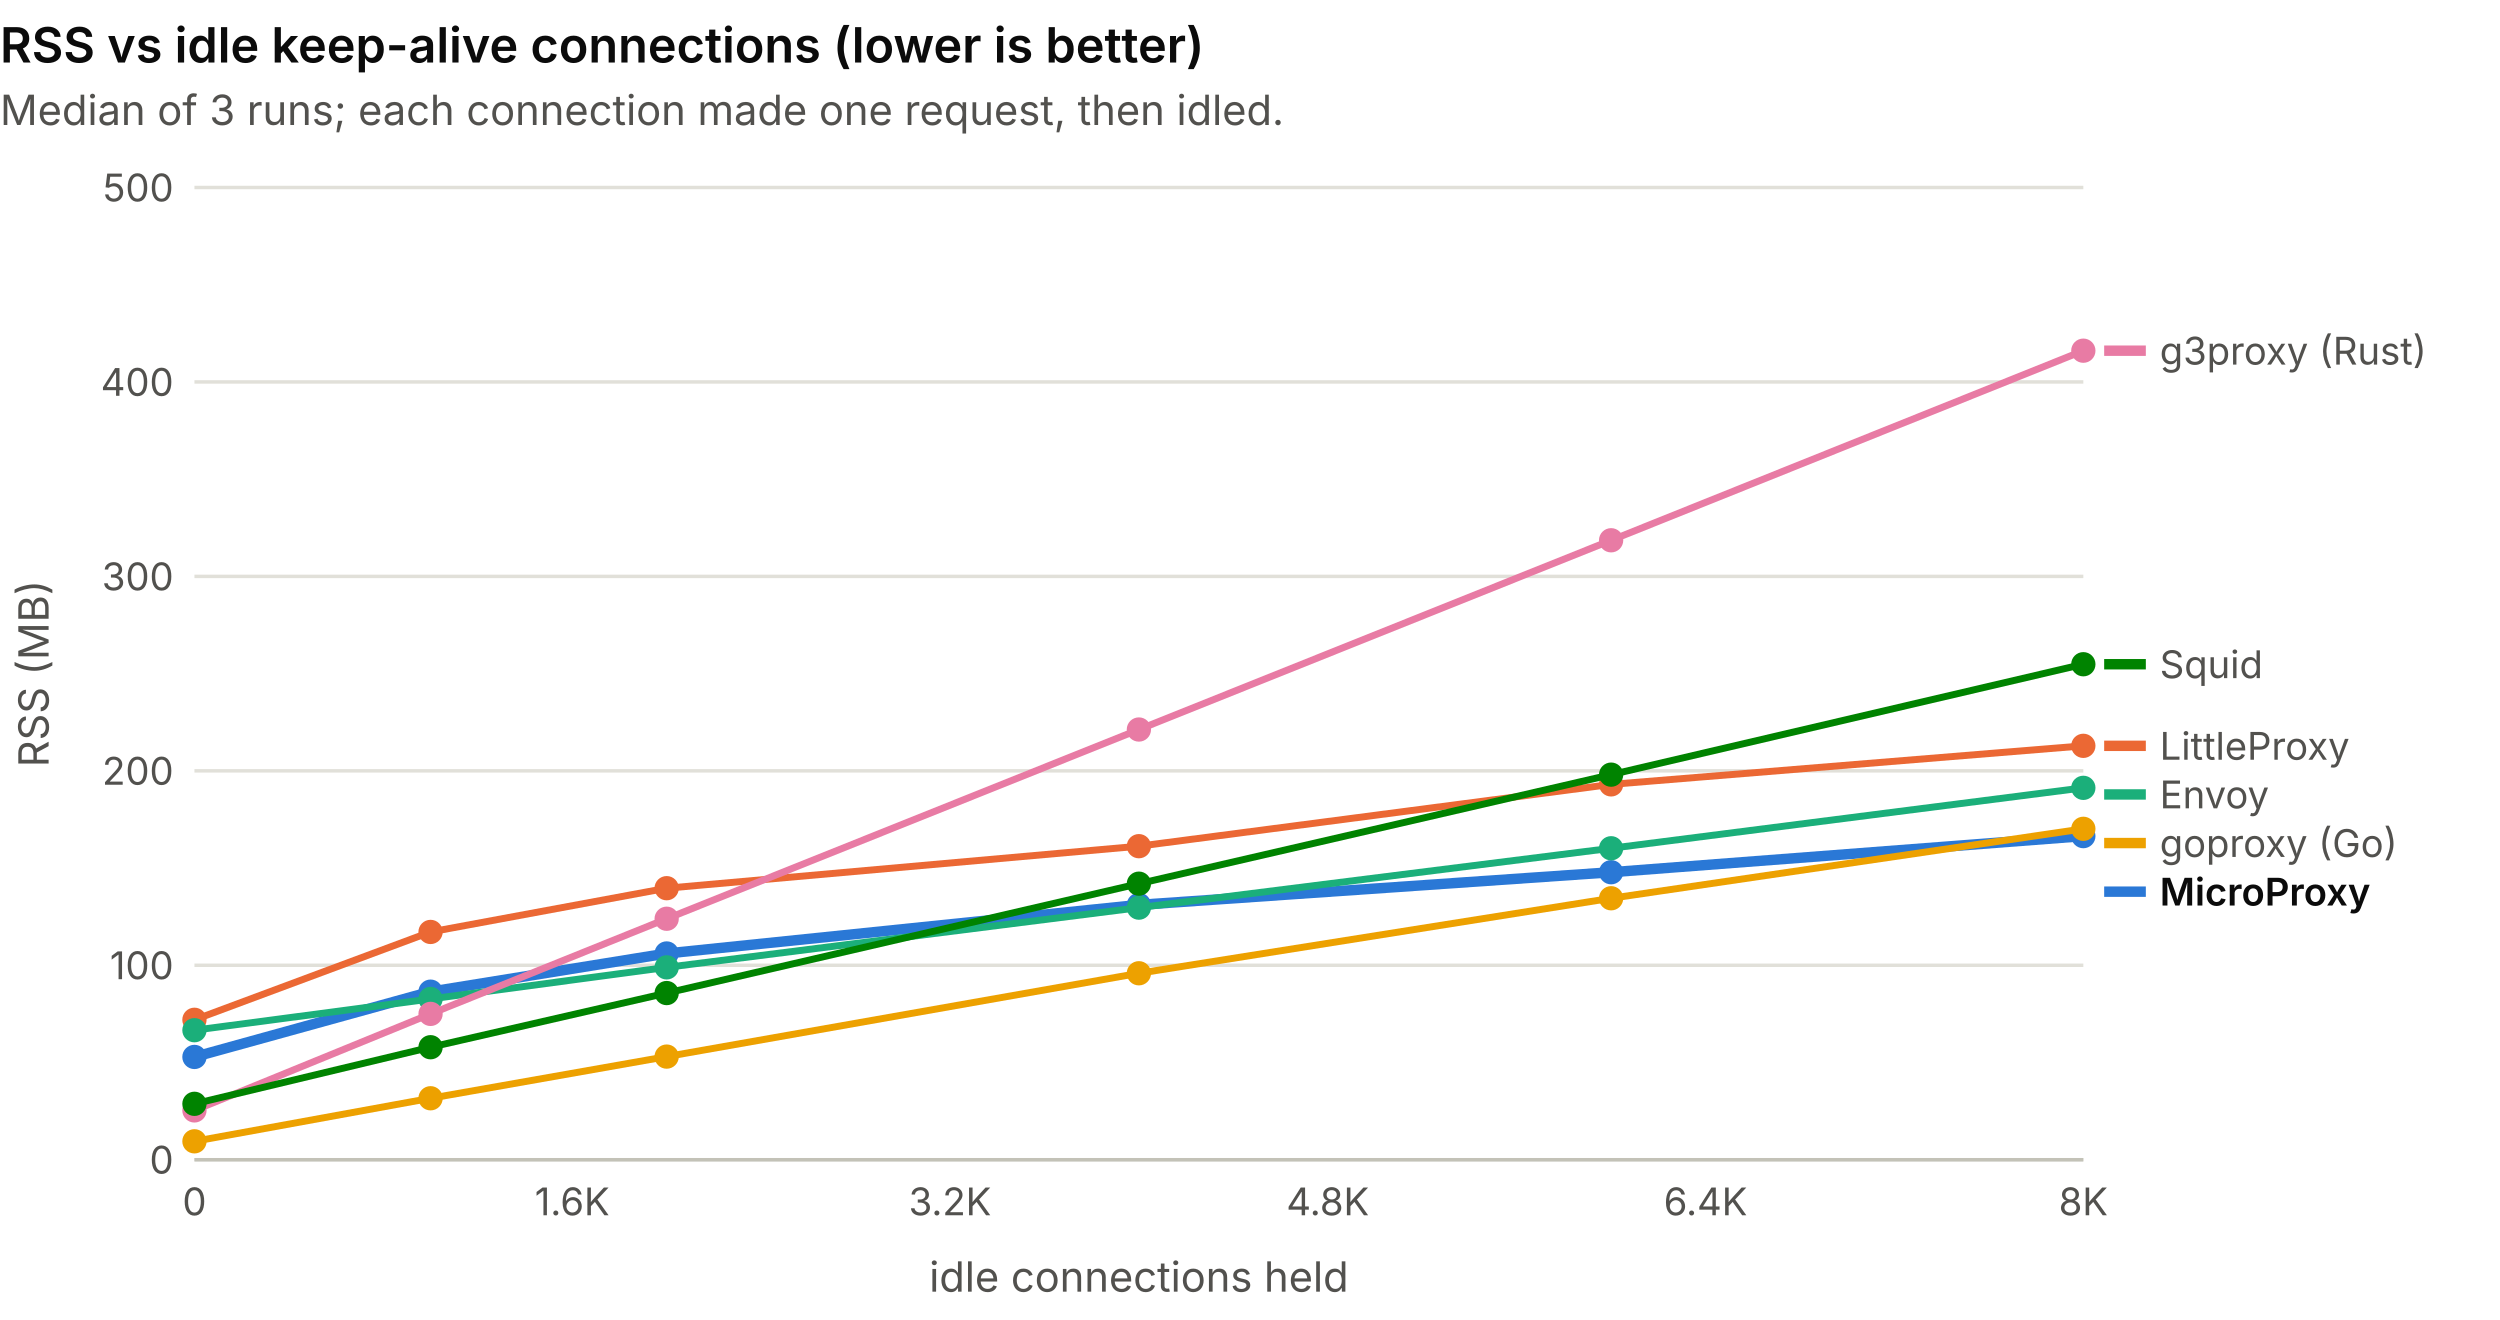
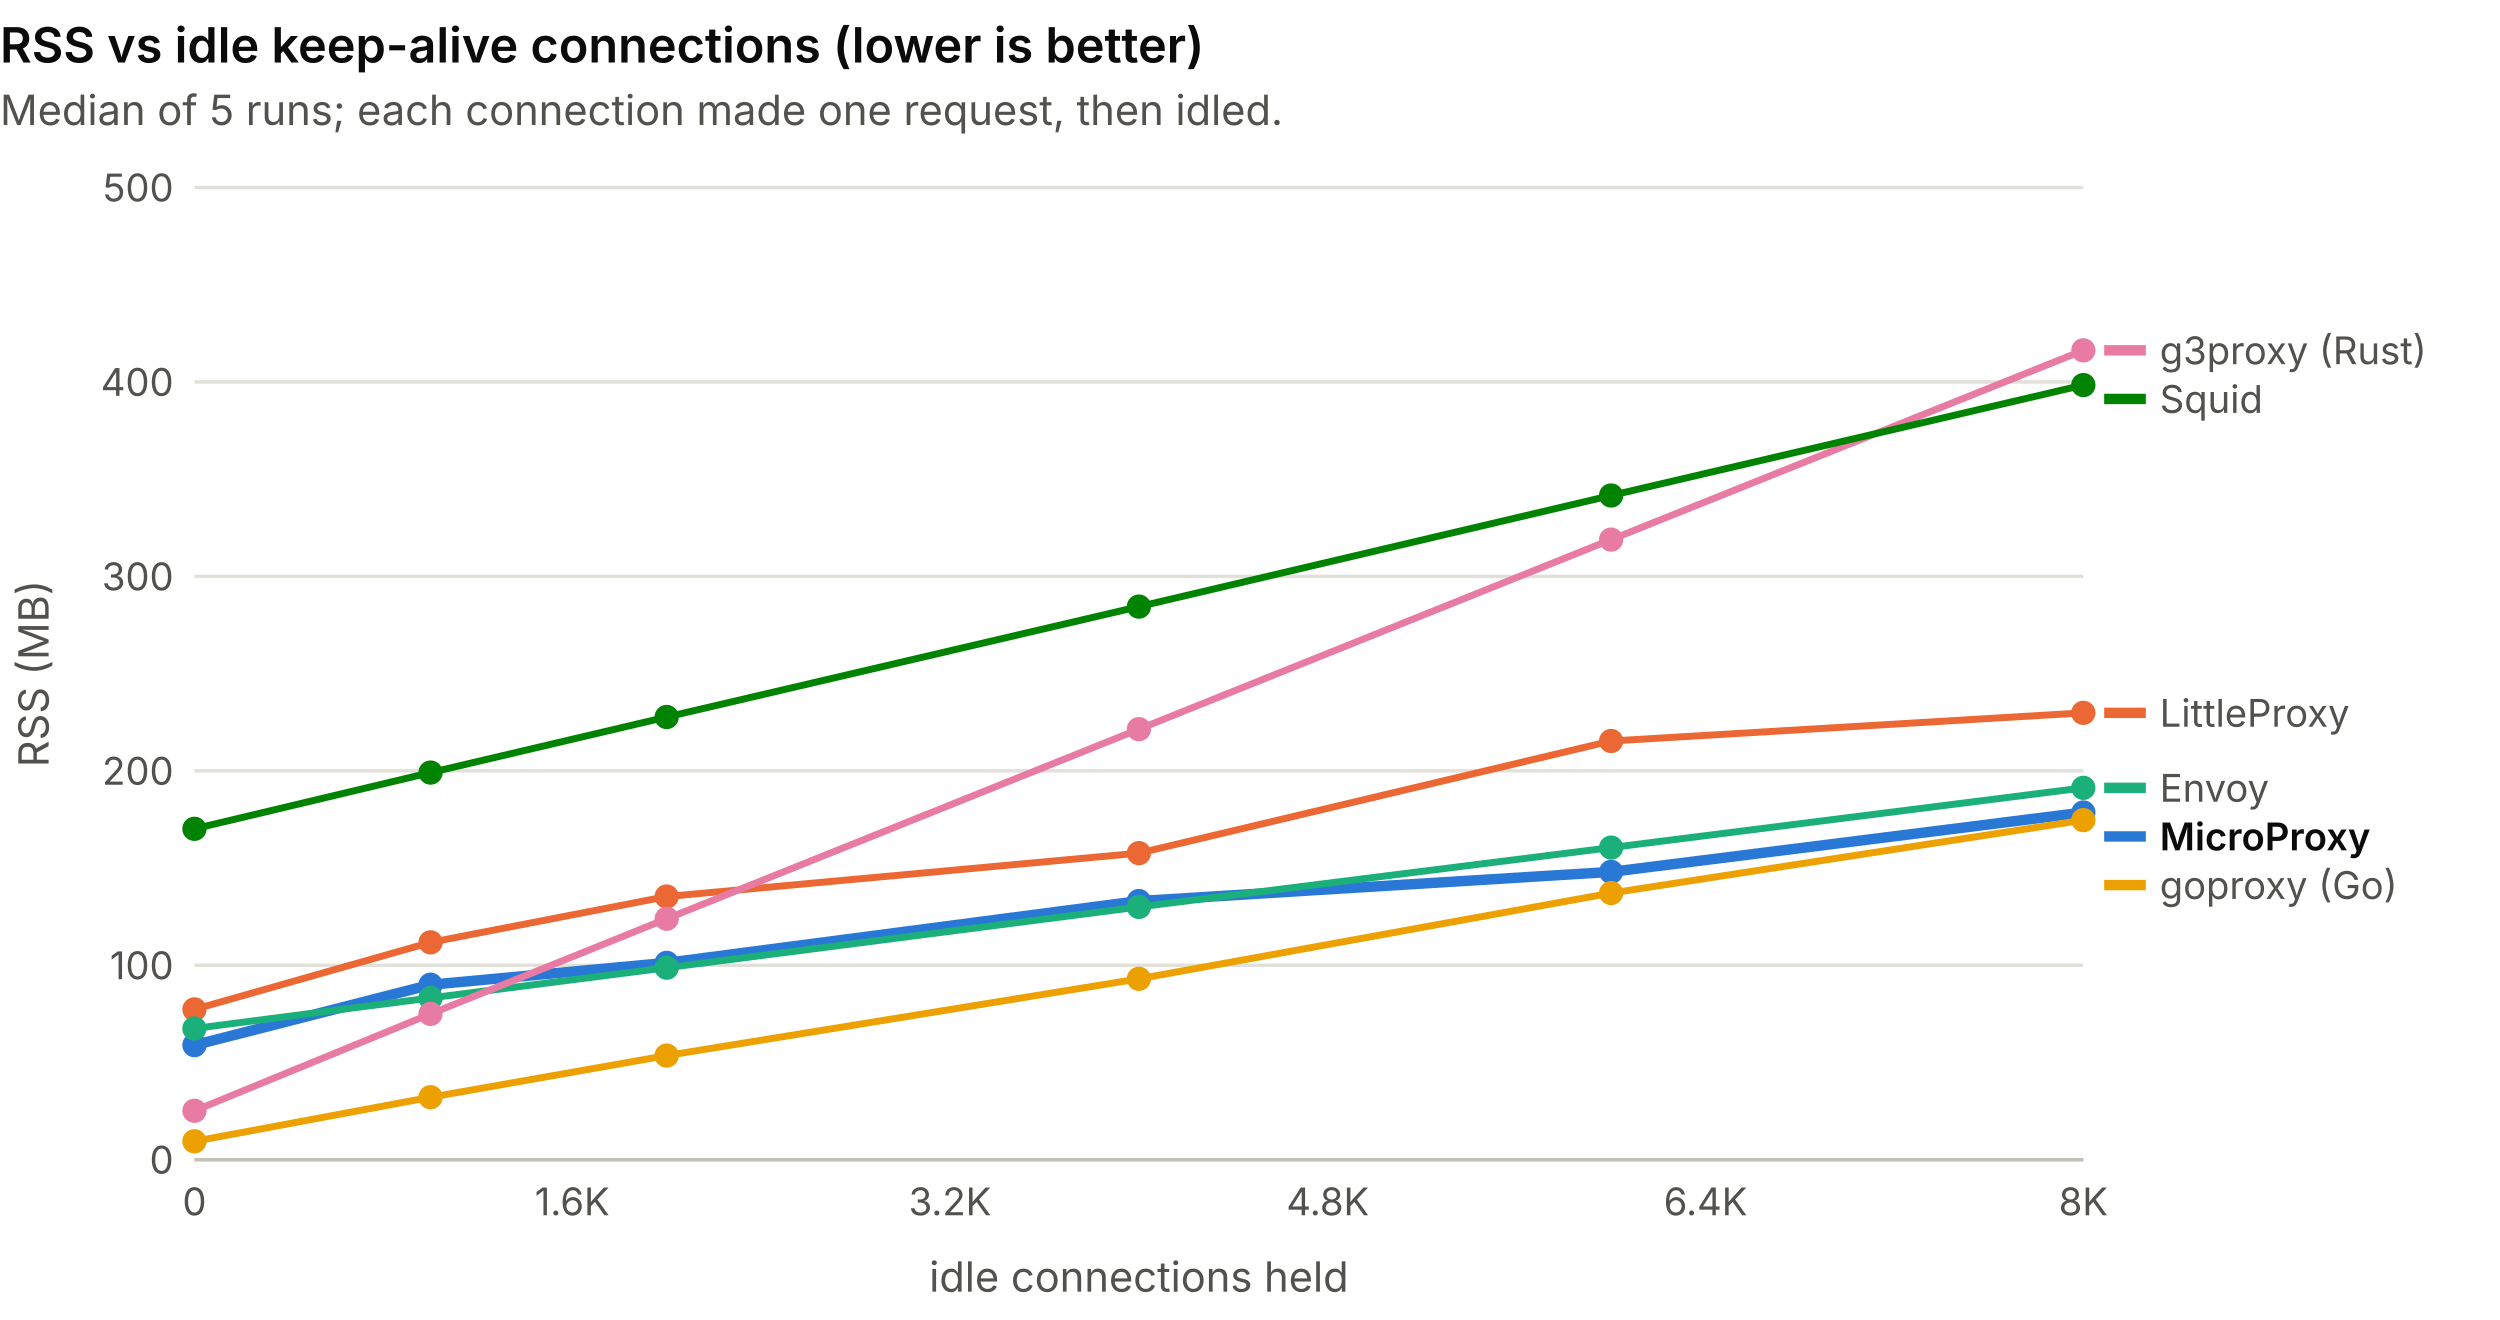
<svg xmlns="http://www.w3.org/2000/svg" viewBox="0 0 720 380" width="720" height="380" role="img" aria-label="RSS vs idle keep-alive connections (lower is better)">
  <style>text{font-family:system-ui,-apple-system,'Segoe UI',sans-serif;fill:#52514e}.h{fill:#0b0b0b;font-weight:600}.g{stroke:#e1e0d9;stroke-width:1;fill:none}.a{stroke:#c3c2b7;stroke-width:1;fill:none}.l{fill:none;stroke-width:2;stroke-linejoin:round;stroke-linecap:round}.l.mp{stroke-width:3}.w{stroke-width:1.5;fill:none}.cap{stroke:#d03b3b;stroke-width:1.5;fill:none}.med{stroke:#52514e;fill:none}.ref{stroke:#52514e;stroke-width:1;stroke-dasharray:4 3;fill:none}.s0{stroke:#2a78d6;fill:#2a78d6}.s1{stroke:#eb6834;fill:#eb6834}.s2{stroke:#1baf7a;fill:#1baf7a}.s3{stroke:#eda100;fill:#eda100}.s4{stroke:#e87ba4;fill:#e87ba4}.s5{stroke:#008300;fill:#008300}.s6{stroke:#6250d6;fill:#6250d6}.s7{stroke:#e34948;fill:#e34948}.dot{stroke:#fcfcfb;stroke-width:1.5}.hollow{fill:#fcfcfb}@media (prefers-color-scheme: dark){text{fill:#c3c2b7}.h{fill:#f0efec}.g{stroke:#2c2c2a}.a{stroke:#383835}.med{stroke:#c3c2b7}.ref{stroke:#c3c2b7}.cap{stroke:#e66767}.s0{stroke:#3987e5;fill:#3987e5}.s1{stroke:#d95926;fill:#d95926}.s2{stroke:#199e70;fill:#199e70}.s3{stroke:#c98500;fill:#c98500}.s4{stroke:#d55181;fill:#d55181}.s5{stroke:#008300;fill:#008300}.s6{stroke:#9085e9;fill:#9085e9}.s7{stroke:#e66767;fill:#e66767}.dot{stroke:#1a1a19}.hollow{fill:#1a1a19}}</style>
  <text x="0.0" y="18.0" class="h" text-anchor="start" font-size="14">RSS vs idle keep-alive connections (lower is better)</text>
-   <text x="0.0" y="36.0" class="t" text-anchor="start" font-size="12">Median of 3 runs; each connection made one request, then idled.</text>
+   <text x="0.0" y="36.0" class="t" text-anchor="start" font-size="12">Median of 5 runs; each connection made one request, then idled.</text>
  <line class="g" x1="56" y1="334.0" x2="600" y2="334.0" />
  <text x="50.0" y="338.0" class="t" text-anchor="end" font-size="11">0</text>
  <line class="g" x1="56" y1="278.0" x2="600" y2="278.0" />
  <text x="50.0" y="282.0" class="t" text-anchor="end" font-size="11">100</text>
  <line class="g" x1="56" y1="222.0" x2="600" y2="222.0" />
  <text x="50.0" y="226.0" class="t" text-anchor="end" font-size="11">200</text>
  <line class="g" x1="56" y1="166.0" x2="600" y2="166.0" />
  <text x="50.0" y="170.0" class="t" text-anchor="end" font-size="11">300</text>
  <line class="g" x1="56" y1="110.0" x2="600" y2="110.0" />
  <text x="50.0" y="114.0" class="t" text-anchor="end" font-size="11">400</text>
  <line class="g" x1="56" y1="54.0" x2="600" y2="54.0" />
  <text x="50.0" y="58.0" class="t" text-anchor="end" font-size="11">500</text>
  <text x="56.0" y="350.0" class="t" text-anchor="middle" font-size="11">0</text>
  <text x="164.8" y="350.0" class="t" text-anchor="middle" font-size="11">1.6K</text>
  <text x="273.6" y="350.0" class="t" text-anchor="middle" font-size="11">3.2K</text>
  <text x="382.4" y="350.0" class="t" text-anchor="middle" font-size="11">4.8K</text>
  <text x="491.2" y="350.0" class="t" text-anchor="middle" font-size="11">6.4K</text>
  <text x="600.0" y="350.0" class="t" text-anchor="middle" font-size="11">8K</text>
  <line class="a" x1="56" y1="334" x2="600" y2="334" />
  <text x="328.0" y="372.0" class="t" text-anchor="middle" font-size="12">idle connections held</text>
  <text x="14" y="194.0" font-size="12" text-anchor="middle" transform="rotate(-90 14 194.0)">RSS (MB)</text>
-   <path class="l mp s0" style="fill:none" d="M56.0 304.4 L124.0 285.6 L192.0 274.6 L328.0 260.6 L464.0 251.2 L600.0 240.8" />
-   <circle class="s0" cx="56.0" cy="304.4" r="3" />
-   <circle class="s0" cx="124.0" cy="285.6" r="3" />
-   <circle class="s0" cx="192.0" cy="274.6" r="3" />
-   <circle class="s0" cx="328.0" cy="260.6" r="3" />
-   <circle class="s0" cx="464.0" cy="251.2" r="3" />
-   <circle class="s0" cx="600.0" cy="240.8" r="3" />
-   <path class="l s1" style="fill:none" d="M56.0 293.7 L124.0 268.4 L192.0 255.8 L328.0 243.7 L464.0 225.9 L600.0 214.8" />
-   <circle class="s1" cx="56.0" cy="293.7" r="3" />
-   <circle class="s1" cx="124.0" cy="268.4" r="3" />
-   <circle class="s1" cx="192.0" cy="255.8" r="3" />
-   <circle class="s1" cx="328.0" cy="243.7" r="3" />
-   <circle class="s1" cx="464.0" cy="225.9" r="3" />
-   <circle class="s1" cx="600.0" cy="214.8" r="3" />
-   <path class="l s2" style="fill:none" d="M56.0 296.7 L124.0 287.7 L192.0 278.6 L328.0 261.4 L464.0 244.3 L600.0 226.9" />
-   <circle class="s2" cx="56.0" cy="296.7" r="3" />
-   <circle class="s2" cx="124.0" cy="287.7" r="3" />
-   <circle class="s2" cx="192.0" cy="278.6" r="3" />
-   <circle class="s2" cx="328.0" cy="261.4" r="3" />
-   <circle class="s2" cx="464.0" cy="244.3" r="3" />
+   <path class="l mp s0" style="fill:none" d="M56.0 301.0 L124.0 283.6 L192.0 277.3 L328.0 259.5 L464.0 251.1 L600.0 234.0" />
+   <circle class="s0" cx="56.0" cy="301.0" r="3" />
+   <circle class="s0" cx="124.0" cy="283.6" r="3" />
+   <circle class="s0" cx="192.0" cy="277.3" r="3" />
+   <circle class="s0" cx="328.0" cy="259.5" r="3" />
+   <circle class="s0" cx="464.0" cy="251.1" r="3" />
+   <circle class="s0" cx="600.0" cy="234.0" r="3" />
+   <path class="l s1" style="fill:none" d="M56.0 290.7 L124.0 271.4 L192.0 258.2 L328.0 245.7 L464.0 213.4 L600.0 205.3" />
+   <circle class="s1" cx="56.0" cy="290.7" r="3" />
+   <circle class="s1" cx="124.0" cy="271.4" r="3" />
+   <circle class="s1" cx="192.0" cy="258.2" r="3" />
+   <circle class="s1" cx="328.0" cy="245.7" r="3" />
+   <circle class="s1" cx="464.0" cy="213.4" r="3" />
+   <circle class="s1" cx="600.0" cy="205.3" r="3" />
+   <path class="l s2" style="fill:none" d="M56.0 296.2 L124.0 287.4 L192.0 278.7 L328.0 261.2 L464.0 244.1 L600.0 226.9" />
+   <circle class="s2" cx="56.0" cy="296.2" r="3" />
+   <circle class="s2" cx="124.0" cy="287.4" r="3" />
+   <circle class="s2" cx="192.0" cy="278.7" r="3" />
+   <circle class="s2" cx="328.0" cy="261.2" r="3" />
+   <circle class="s2" cx="464.0" cy="244.1" r="3" />
  <circle class="s2" cx="600.0" cy="226.9" r="3" />
-   <path class="l s3" style="fill:none" d="M56.0 328.7 L124.0 316.3 L192.0 304.3 L328.0 280.3 L464.0 258.7 L600.0 238.7" />
+   <path class="l s3" style="fill:none" d="M56.0 328.7 L124.0 316.0 L192.0 304.0 L328.0 281.9 L464.0 257.2 L600.0 236.2" />
  <circle class="s3" cx="56.0" cy="328.7" r="3" />
-   <circle class="s3" cx="124.0" cy="316.3" r="3" />
-   <circle class="s3" cx="192.0" cy="304.3" r="3" />
-   <circle class="s3" cx="328.0" cy="280.3" r="3" />
-   <circle class="s3" cx="464.0" cy="258.7" r="3" />
-   <circle class="s3" cx="600.0" cy="238.7" r="3" />
-   <path class="l s4" style="fill:none" d="M56.0 319.8 L124.0 292.0 L192.0 264.6 L328.0 210.1 L464.0 155.6 L600.0 101.0" />
-   <circle class="s4" cx="56.0" cy="319.8" r="3" />
+   <circle class="s3" cx="124.0" cy="316.0" r="3" />
+   <circle class="s3" cx="192.0" cy="304.0" r="3" />
+   <circle class="s3" cx="328.0" cy="281.9" r="3" />
+   <circle class="s3" cx="464.0" cy="257.2" r="3" />
+   <circle class="s3" cx="600.0" cy="236.2" r="3" />
+   <path class="l s4" style="fill:none" d="M56.0 319.9 L124.0 292.0 L192.0 264.6 L328.0 210.0 L464.0 155.4 L600.0 100.9" />
+   <circle class="s4" cx="56.0" cy="319.9" r="3" />
  <circle class="s4" cx="124.0" cy="292.0" r="3" />
  <circle class="s4" cx="192.0" cy="264.6" r="3" />
-   <circle class="s4" cx="328.0" cy="210.1" r="3" />
-   <circle class="s4" cx="464.0" cy="155.6" r="3" />
-   <circle class="s4" cx="600.0" cy="101.0" r="3" />
-   <path class="l s5" style="fill:none" d="M56.0 317.9 L124.0 301.6 L192.0 286.0 L328.0 254.5 L464.0 223.1 L600.0 191.3" />
-   <circle class="s5" cx="56.0" cy="317.9" r="3" />
-   <circle class="s5" cx="124.0" cy="301.6" r="3" />
-   <circle class="s5" cx="192.0" cy="286.0" r="3" />
-   <circle class="s5" cx="328.0" cy="254.5" r="3" />
-   <circle class="s5" cx="464.0" cy="223.1" r="3" />
-   <circle class="s5" cx="600.0" cy="191.3" r="3" />
-   <line class="s4" style="stroke-width:3" x1="606" y1="101.0" x2="618" y2="101.0" />
-   <text x="622.0" y="105.0" class="t" text-anchor="start" font-size="11">g3proxy (Rust)</text>
-   <line class="s5" style="stroke-width:3" x1="606" y1="191.3" x2="618" y2="191.3" />
-   <text x="622.0" y="195.3" class="t" text-anchor="start" font-size="11">Squid</text>
-   <line class="s1" style="stroke-width:3" x1="606" y1="214.8" x2="618" y2="214.8" />
-   <text x="622.0" y="218.8" class="t" text-anchor="start" font-size="11">LittleProxy</text>
-   <line class="s2" style="stroke-width:3" x1="606" y1="228.8" x2="618" y2="228.8" />
-   <text x="622.0" y="232.8" class="t" text-anchor="start" font-size="11">Envoy</text>
-   <line class="s3" style="stroke-width:3" x1="606" y1="242.8" x2="618" y2="242.8" />
-   <text x="622.0" y="246.8" class="t" text-anchor="start" font-size="11">goproxy (Go)</text>
-   <line class="s0" style="stroke-width:3" x1="606" y1="256.8" x2="618" y2="256.8" />
-   <text x="622.0" y="260.8" class="h" text-anchor="start" font-size="11">MicroProxy</text>
+   <circle class="s4" cx="328.0" cy="210.0" r="3" />
+   <circle class="s4" cx="464.0" cy="155.4" r="3" />
+   <circle class="s4" cx="600.0" cy="100.9" r="3" />
+   <path class="l s5" style="fill:none" d="M56.0 238.7 L124.0 222.5 L192.0 206.5 L328.0 174.7 L464.0 142.7 L600.0 110.9" />
+   <circle class="s5" cx="56.0" cy="238.7" r="3" />
+   <circle class="s5" cx="124.0" cy="222.5" r="3" />
+   <circle class="s5" cx="192.0" cy="206.5" r="3" />
+   <circle class="s5" cx="328.0" cy="174.7" r="3" />
+   <circle class="s5" cx="464.0" cy="142.7" r="3" />
+   <circle class="s5" cx="600.0" cy="110.9" r="3" />
+   <line class="s4" style="stroke-width:3" x1="606" y1="100.9" x2="618" y2="100.9" />
+   <text x="622.0" y="104.9" class="t" text-anchor="start" font-size="11">g3proxy (Rust)</text>
+   <line class="s5" style="stroke-width:3" x1="606" y1="114.9" x2="618" y2="114.9" />
+   <text x="622.0" y="118.9" class="t" text-anchor="start" font-size="11">Squid</text>
+   <line class="s1" style="stroke-width:3" x1="606" y1="205.3" x2="618" y2="205.3" />
+   <text x="622.0" y="209.3" class="t" text-anchor="start" font-size="11">LittleProxy</text>
+   <line class="s2" style="stroke-width:3" x1="606" y1="226.9" x2="618" y2="226.9" />
+   <text x="622.0" y="230.9" class="t" text-anchor="start" font-size="11">Envoy</text>
+   <line class="s0" style="stroke-width:3" x1="606" y1="240.9" x2="618" y2="240.9" />
+   <text x="622.0" y="244.9" class="h" text-anchor="start" font-size="11">MicroProxy</text>
+   <line class="s3" style="stroke-width:3" x1="606" y1="254.9" x2="618" y2="254.9" />
+   <text x="622.0" y="258.9" class="t" text-anchor="start" font-size="11">goproxy (Go)</text>
</svg>
